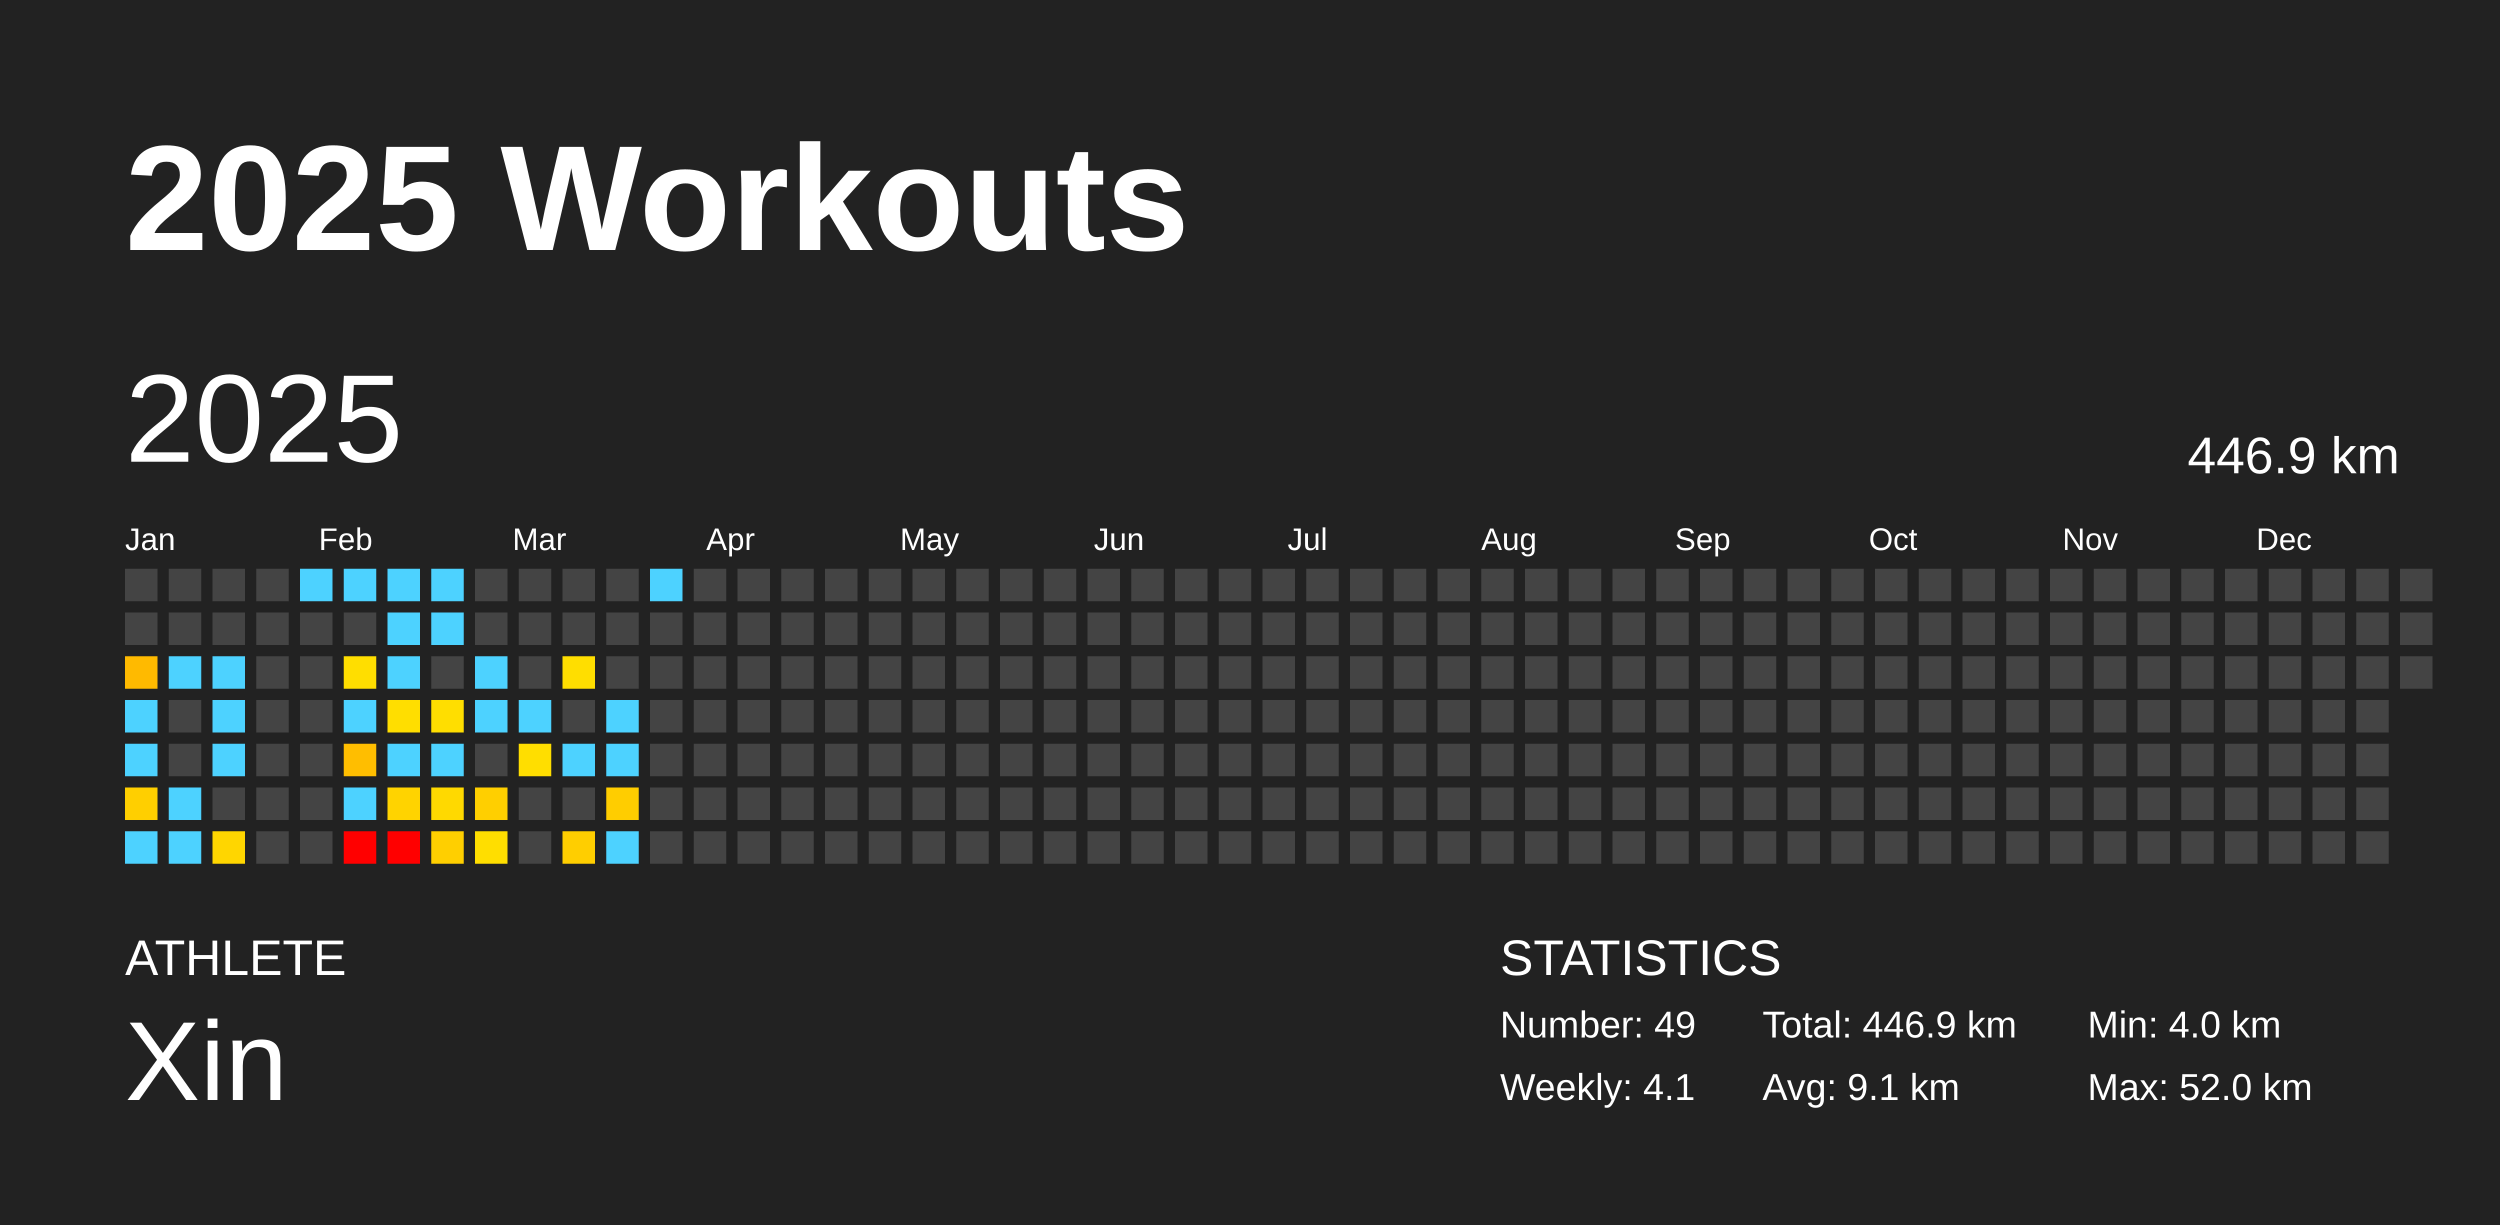
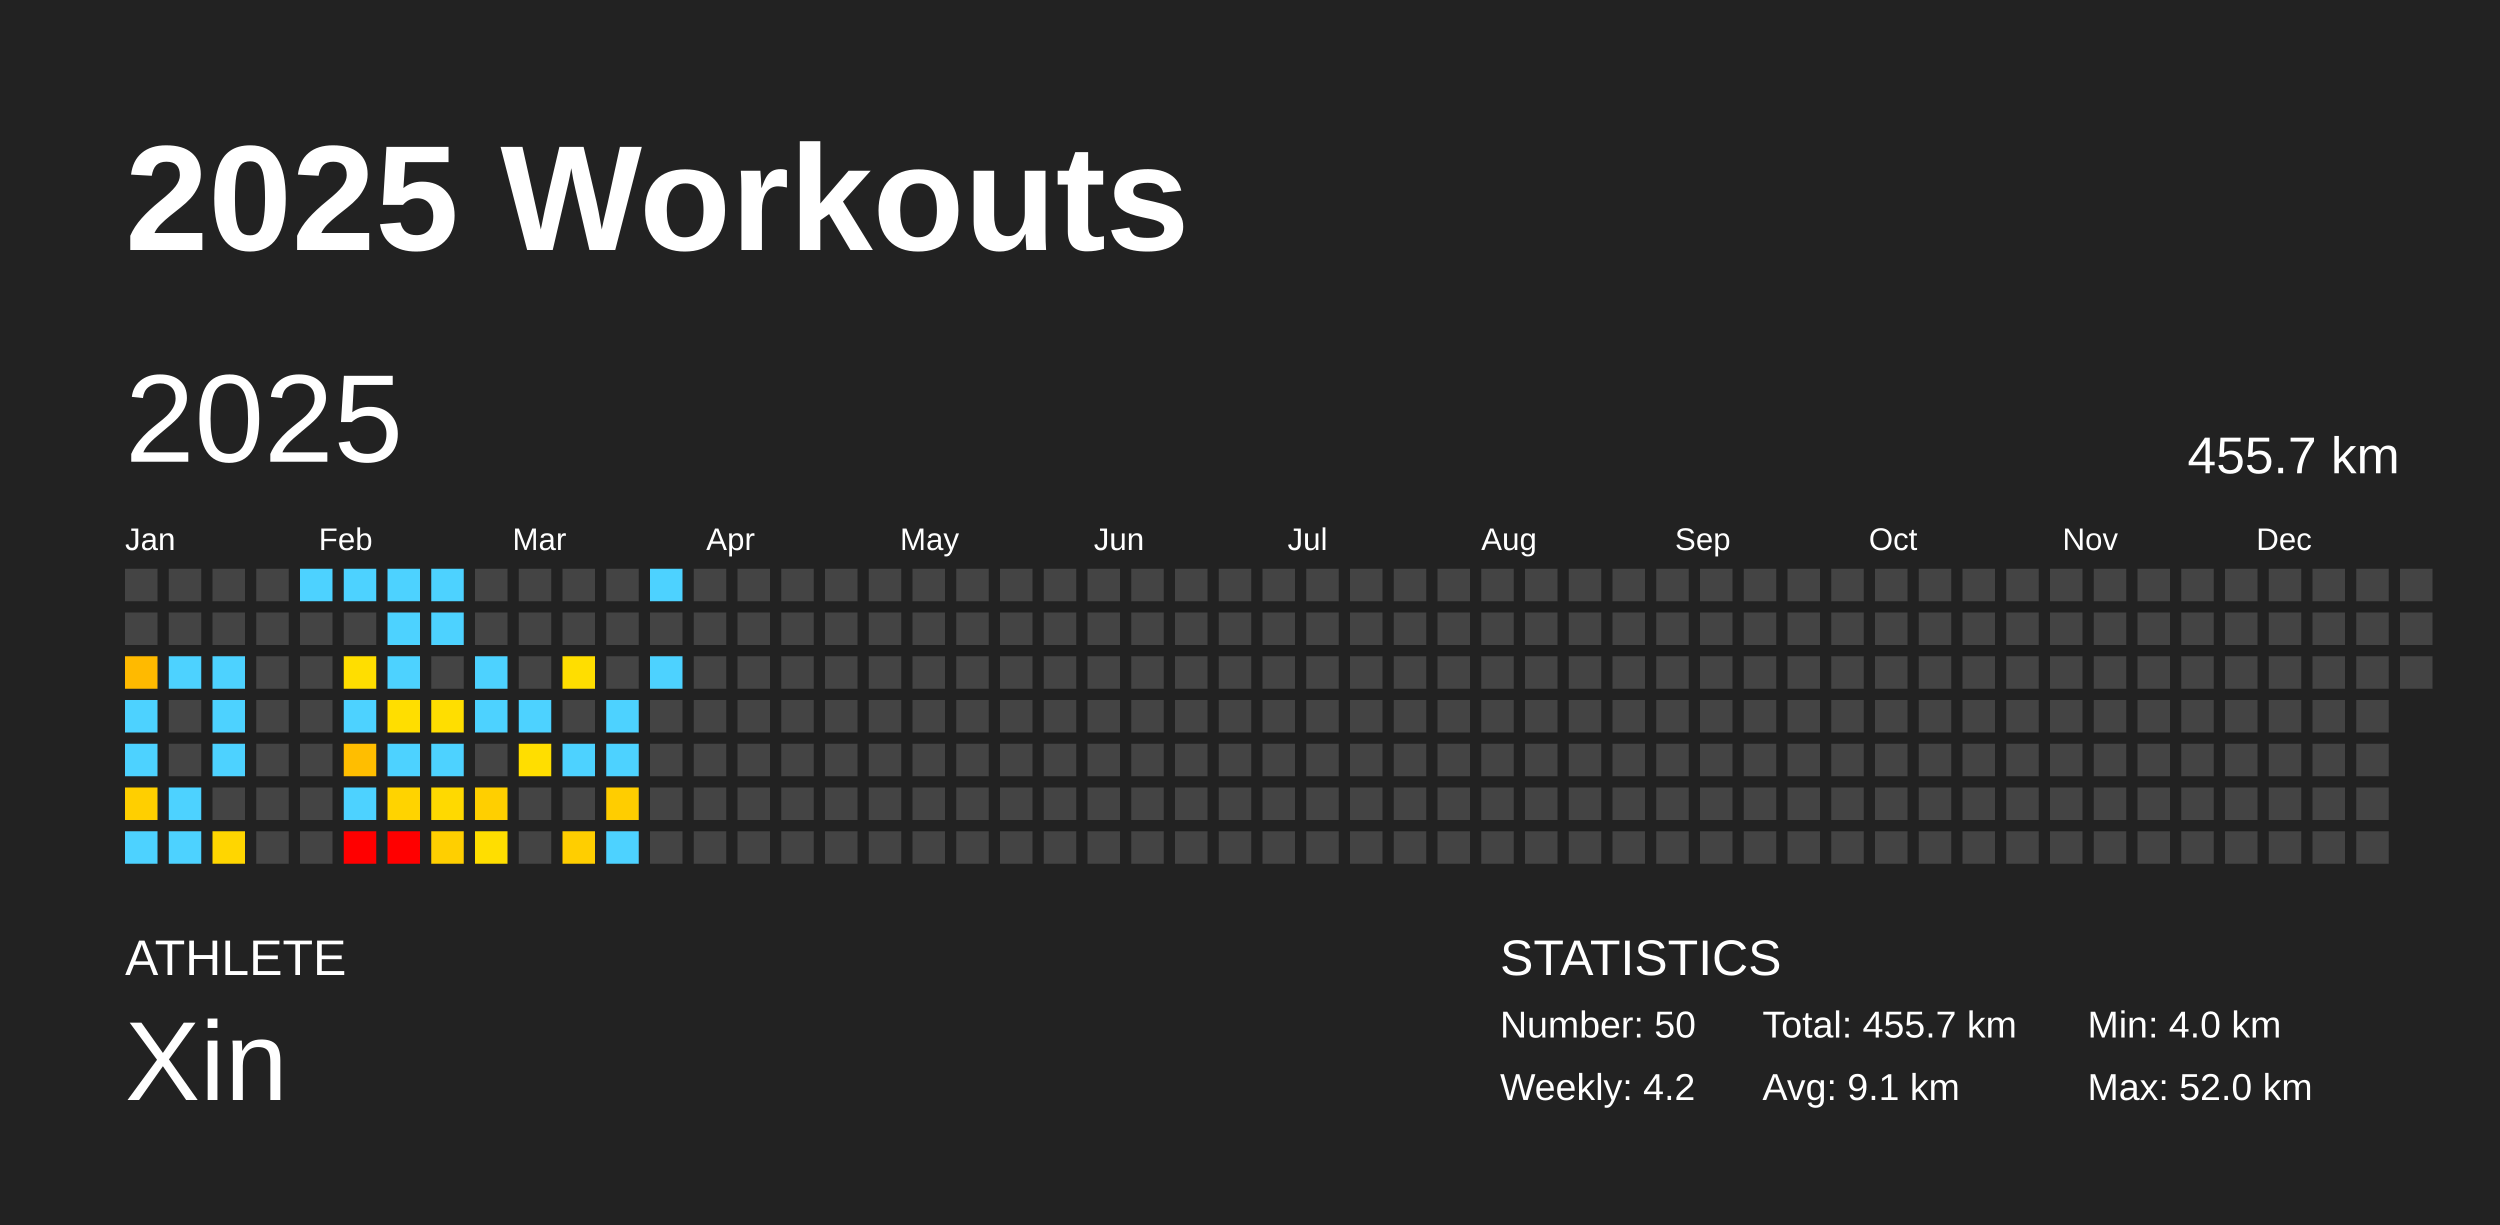
<svg xmlns="http://www.w3.org/2000/svg" baseProfile="full" height="98mm" version="1.1" viewBox="0,0,200,98" width="200mm">
  <defs />
  <rect fill="#222222" height="98" width="200" x="0" y="0" />
  <text fill="#FFFFFF" style="font-size:12px; font-family:Arial; font-weight:bold;" x="10" y="20">2025 Workouts</text>
  <text fill="#FFFFFF" style="font-size:4px; font-family:Arial" x="10" y="78">ATHLETE</text>
  <text fill="#FFFFFF" style="font-size:9px; font-family:Arial" x="10" y="88">Xin</text>
  <text fill="#FFFFFF" style="font-size:4px; font-family:Arial" x="120" y="78">STATISTICS</text>
-   <text fill="#FFFFFF" style="font-size:3px; font-family:Arial" x="120" y="83">Number: 49</text>
-   <text fill="#FFFFFF" style="font-size:3px; font-family:Arial" x="120" y="88">Weekly: 4.1</text>
-   <text fill="#FFFFFF" style="font-size:3px; font-family:Arial" x="141" y="83">Total: 446.9 km</text>
+   <text fill="#FFFFFF" style="font-size:3px; font-family:Arial" x="120" y="83">Number: 50</text>
+   <text fill="#FFFFFF" style="font-size:3px; font-family:Arial" x="120" y="88">Weekly: 4.2</text>
+   <text fill="#FFFFFF" style="font-size:3px; font-family:Arial" x="141" y="83">Total: 455.7 km</text>
  <text fill="#FFFFFF" style="font-size:3px; font-family:Arial" x="141" y="88">Avg: 9.1 km</text>
  <text fill="#FFFFFF" style="font-size:3px; font-family:Arial" x="167" y="83">Min: 4.0 km</text>
  <text fill="#FFFFFF" style="font-size:3px; font-family:Arial" x="167" y="88">Max: 52.0 km</text>
  <text dominant-baseline="hanging" fill="#FFFFFF" style="font-size:10.0px; font-family:Arial;" x="10" y="30">2025</text>
-   <text dominant-baseline="hanging" fill="#FFFFFF" style="font-size:4.125px; font-family:Arial;" x="175" y="35">446.9 km</text>
+   <text dominant-baseline="hanging" fill="#FFFFFF" style="font-size:4.125px; font-family:Arial;" x="175" y="35">455.7 km</text>
  <text fill="#FFFFFF" style="font-size:2.5px; font-family:Arial" x="10.0" y="44">Jan</text>
  <text fill="#FFFFFF" style="font-size:2.5px; font-family:Arial" x="25.5" y="44">Feb</text>
  <text fill="#FFFFFF" style="font-size:2.5px; font-family:Arial" x="41.0" y="44">Mar</text>
  <text fill="#FFFFFF" style="font-size:2.5px; font-family:Arial" x="56.5" y="44">Apr</text>
  <text fill="#FFFFFF" style="font-size:2.5px; font-family:Arial" x="72.0" y="44">May</text>
  <text fill="#FFFFFF" style="font-size:2.5px; font-family:Arial" x="87.5" y="44">Jun</text>
  <text fill="#FFFFFF" style="font-size:2.5px; font-family:Arial" x="103.0" y="44">Jul</text>
  <text fill="#FFFFFF" style="font-size:2.5px; font-family:Arial" x="118.5" y="44">Aug</text>
  <text fill="#FFFFFF" style="font-size:2.5px; font-family:Arial" x="134.0" y="44">Sep</text>
  <text fill="#FFFFFF" style="font-size:2.5px; font-family:Arial" x="149.5" y="44">Oct</text>
  <text fill="#FFFFFF" style="font-size:2.5px; font-family:Arial" x="165.0" y="44">Nov</text>
  <text fill="#FFFFFF" style="font-size:2.5px; font-family:Arial" x="180.5" y="44">Dec</text>
  <rect fill="#444444" height="2.6" width="2.6" x="10.0" y="45.5" />
  <rect fill="#444444" height="2.6" width="2.6" x="10.0" y="49.0" />
  <rect fill="#ffba00" height="2.6" width="2.6" x="10.0" y="52.5" />
  <rect fill="#4dd2ff" height="2.6" width="2.6" x="10.0" y="56.0" />
  <rect fill="#4dd2ff" height="2.6" width="2.6" x="10.0" y="59.5" />
  <rect fill="#ffcf00" height="2.6" width="2.6" x="10.0" y="63.0" />
  <rect fill="#4dd2ff" height="2.6" width="2.6" x="10.0" y="66.5" />
  <rect fill="#444444" height="2.6" width="2.6" x="13.5" y="45.5" />
  <rect fill="#444444" height="2.6" width="2.6" x="13.5" y="49.0" />
  <rect fill="#4dd2ff" height="2.6" width="2.6" x="13.5" y="52.5" />
  <rect fill="#444444" height="2.6" width="2.6" x="13.5" y="56.0" />
  <rect fill="#444444" height="2.6" width="2.6" x="13.5" y="59.5" />
  <rect fill="#4dd2ff" height="2.6" width="2.6" x="13.5" y="63.0" />
  <rect fill="#4dd2ff" height="2.6" width="2.6" x="13.5" y="66.5" />
  <rect fill="#444444" height="2.6" width="2.6" x="17.0" y="45.5" />
  <rect fill="#444444" height="2.6" width="2.6" x="17.0" y="49.0" />
  <rect fill="#4dd2ff" height="2.6" width="2.6" x="17.0" y="52.5" />
  <rect fill="#4dd2ff" height="2.6" width="2.6" x="17.0" y="56.0" />
  <rect fill="#4dd2ff" height="2.6" width="2.6" x="17.0" y="59.5" />
  <rect fill="#444444" height="2.6" width="2.6" x="17.0" y="63.0" />
  <rect fill="#ffd600" height="2.6" width="2.6" x="17.0" y="66.5" />
  <rect fill="#444444" height="2.6" width="2.6" x="20.5" y="45.5" />
  <rect fill="#444444" height="2.6" width="2.6" x="20.5" y="49.0" />
  <rect fill="#444444" height="2.6" width="2.6" x="20.5" y="52.5" />
  <rect fill="#444444" height="2.6" width="2.6" x="20.5" y="56.0" />
  <rect fill="#444444" height="2.6" width="2.6" x="20.5" y="59.5" />
  <rect fill="#444444" height="2.6" width="2.6" x="20.5" y="63.0" />
  <rect fill="#444444" height="2.6" width="2.6" x="20.5" y="66.5" />
  <rect fill="#4dd2ff" height="2.6" width="2.6" x="24.0" y="45.5" />
  <rect fill="#444444" height="2.6" width="2.6" x="24.0" y="49.0" />
  <rect fill="#444444" height="2.6" width="2.6" x="24.0" y="52.5" />
  <rect fill="#444444" height="2.6" width="2.6" x="24.0" y="56.0" />
  <rect fill="#444444" height="2.6" width="2.6" x="24.0" y="59.5" />
  <rect fill="#444444" height="2.6" width="2.6" x="24.0" y="63.0" />
  <rect fill="#444444" height="2.6" width="2.6" x="24.0" y="66.5" />
  <rect fill="#4dd2ff" height="2.6" width="2.6" x="27.5" y="45.5" />
  <rect fill="#444444" height="2.6" width="2.6" x="27.5" y="49.0" />
  <rect fill="#ffde00" height="2.6" width="2.6" x="27.5" y="52.5" />
  <rect fill="#4dd2ff" height="2.6" width="2.6" x="27.5" y="56.0" />
  <rect fill="#ffbe00" height="2.6" width="2.6" x="27.5" y="59.5" />
  <rect fill="#4dd2ff" height="2.6" width="2.6" x="27.5" y="63.0" />
  <rect fill="red" height="2.6" width="2.6" x="27.5" y="66.5" />
  <rect fill="#4dd2ff" height="2.6" width="2.6" x="31.0" y="45.5" />
  <rect fill="#4dd2ff" height="2.6" width="2.6" x="31.0" y="49.0" />
  <rect fill="#4dd2ff" height="2.6" width="2.6" x="31.0" y="52.5" />
  <rect fill="#ffde00" height="2.6" width="2.6" x="31.0" y="56.0" />
  <rect fill="#4dd2ff" height="2.6" width="2.6" x="31.0" y="59.5" />
  <rect fill="#ffd300" height="2.6" width="2.6" x="31.0" y="63.0" />
  <rect fill="red" height="2.6" width="2.6" x="31.0" y="66.5" />
  <rect fill="#4dd2ff" height="2.6" width="2.6" x="34.5" y="45.5" />
  <rect fill="#4dd2ff" height="2.6" width="2.6" x="34.5" y="49.0" />
  <rect fill="#444444" height="2.6" width="2.6" x="34.5" y="52.5" />
  <rect fill="#ffde00" height="2.6" width="2.6" x="34.5" y="56.0" />
  <rect fill="#4dd2ff" height="2.6" width="2.6" x="34.5" y="59.5" />
  <rect fill="#ffd900" height="2.6" width="2.6" x="34.5" y="63.0" />
  <rect fill="#ffcf00" height="2.6" width="2.6" x="34.5" y="66.5" />
  <rect fill="#444444" height="2.6" width="2.6" x="38.0" y="45.5" />
  <rect fill="#444444" height="2.6" width="2.6" x="38.0" y="49.0" />
  <rect fill="#4dd2ff" height="2.6" width="2.6" x="38.0" y="52.5" />
  <rect fill="#4dd2ff" height="2.6" width="2.6" x="38.0" y="56.0" />
  <rect fill="#444444" height="2.6" width="2.6" x="38.0" y="59.5" />
  <rect fill="#ffcf00" height="2.6" width="2.6" x="38.0" y="63.0" />
  <rect fill="#ffde00" height="2.6" width="2.6" x="38.0" y="66.5" />
  <rect fill="#444444" height="2.6" width="2.6" x="41.5" y="45.5" />
  <rect fill="#444444" height="2.6" width="2.6" x="41.5" y="49.0" />
  <rect fill="#444444" height="2.6" width="2.6" x="41.5" y="52.5" />
  <rect fill="#4dd2ff" height="2.6" width="2.6" x="41.5" y="56.0" />
  <rect fill="#ffde00" height="2.6" width="2.6" x="41.5" y="59.5" />
  <rect fill="#444444" height="2.6" width="2.6" x="41.5" y="63.0" />
  <rect fill="#444444" height="2.6" width="2.6" x="41.5" y="66.5" />
  <rect fill="#444444" height="2.6" width="2.6" x="45.0" y="45.5" />
  <rect fill="#444444" height="2.6" width="2.6" x="45.0" y="49.0" />
  <rect fill="#ffde00" height="2.6" width="2.6" x="45.0" y="52.5" />
  <rect fill="#444444" height="2.6" width="2.6" x="45.0" y="56.0" />
  <rect fill="#4dd2ff" height="2.6" width="2.6" x="45.0" y="59.5" />
  <rect fill="#444444" height="2.6" width="2.6" x="45.0" y="63.0" />
  <rect fill="#ffce00" height="2.6" width="2.6" x="45.0" y="66.5" />
  <rect fill="#444444" height="2.6" width="2.6" x="48.5" y="45.5" />
  <rect fill="#444444" height="2.6" width="2.6" x="48.5" y="49.0" />
  <rect fill="#444444" height="2.6" width="2.6" x="48.5" y="52.5" />
  <rect fill="#4dd2ff" height="2.6" width="2.6" x="48.5" y="56.0" />
  <rect fill="#4dd2ff" height="2.6" width="2.6" x="48.5" y="59.5" />
  <rect fill="#ffcd00" height="2.6" width="2.6" x="48.5" y="63.0" />
  <rect fill="#4dd2ff" height="2.6" width="2.6" x="48.5" y="66.5" />
  <rect fill="#4dd2ff" height="2.6" width="2.6" x="52.0" y="45.5" />
  <rect fill="#444444" height="2.6" width="2.6" x="52.0" y="49.0" />
-   <rect fill="#444444" height="2.6" width="2.6" x="52.0" y="52.5" />
+   <rect fill="#4dd2ff" height="2.6" width="2.6" x="52.0" y="52.5" />
  <rect fill="#444444" height="2.6" width="2.6" x="52.0" y="56.0" />
  <rect fill="#444444" height="2.6" width="2.6" x="52.0" y="59.5" />
  <rect fill="#444444" height="2.6" width="2.6" x="52.0" y="63.0" />
  <rect fill="#444444" height="2.6" width="2.6" x="52.0" y="66.5" />
  <rect fill="#444444" height="2.6" width="2.6" x="55.5" y="45.5" />
  <rect fill="#444444" height="2.6" width="2.6" x="55.5" y="49.0" />
  <rect fill="#444444" height="2.6" width="2.6" x="55.5" y="52.5" />
  <rect fill="#444444" height="2.6" width="2.6" x="55.5" y="56.0" />
  <rect fill="#444444" height="2.6" width="2.6" x="55.5" y="59.5" />
  <rect fill="#444444" height="2.6" width="2.6" x="55.5" y="63.0" />
  <rect fill="#444444" height="2.6" width="2.6" x="55.5" y="66.5" />
  <rect fill="#444444" height="2.6" width="2.6" x="59.0" y="45.5" />
  <rect fill="#444444" height="2.6" width="2.6" x="59.0" y="49.0" />
  <rect fill="#444444" height="2.6" width="2.6" x="59.0" y="52.5" />
  <rect fill="#444444" height="2.6" width="2.6" x="59.0" y="56.0" />
  <rect fill="#444444" height="2.6" width="2.6" x="59.0" y="59.5" />
  <rect fill="#444444" height="2.6" width="2.6" x="59.0" y="63.0" />
  <rect fill="#444444" height="2.6" width="2.6" x="59.0" y="66.5" />
  <rect fill="#444444" height="2.6" width="2.6" x="62.5" y="45.5" />
  <rect fill="#444444" height="2.6" width="2.6" x="62.5" y="49.0" />
  <rect fill="#444444" height="2.6" width="2.6" x="62.5" y="52.5" />
  <rect fill="#444444" height="2.6" width="2.6" x="62.5" y="56.0" />
  <rect fill="#444444" height="2.6" width="2.6" x="62.5" y="59.5" />
  <rect fill="#444444" height="2.6" width="2.6" x="62.5" y="63.0" />
  <rect fill="#444444" height="2.6" width="2.6" x="62.5" y="66.5" />
  <rect fill="#444444" height="2.6" width="2.6" x="66.0" y="45.5" />
  <rect fill="#444444" height="2.6" width="2.6" x="66.0" y="49.0" />
  <rect fill="#444444" height="2.6" width="2.6" x="66.0" y="52.5" />
  <rect fill="#444444" height="2.6" width="2.6" x="66.0" y="56.0" />
  <rect fill="#444444" height="2.6" width="2.6" x="66.0" y="59.5" />
  <rect fill="#444444" height="2.6" width="2.6" x="66.0" y="63.0" />
  <rect fill="#444444" height="2.6" width="2.6" x="66.0" y="66.5" />
  <rect fill="#444444" height="2.6" width="2.6" x="69.5" y="45.5" />
  <rect fill="#444444" height="2.6" width="2.6" x="69.5" y="49.0" />
  <rect fill="#444444" height="2.6" width="2.6" x="69.5" y="52.5" />
  <rect fill="#444444" height="2.6" width="2.6" x="69.5" y="56.0" />
  <rect fill="#444444" height="2.6" width="2.6" x="69.5" y="59.5" />
  <rect fill="#444444" height="2.6" width="2.6" x="69.5" y="63.0" />
  <rect fill="#444444" height="2.6" width="2.6" x="69.5" y="66.5" />
  <rect fill="#444444" height="2.6" width="2.6" x="73.0" y="45.5" />
  <rect fill="#444444" height="2.6" width="2.6" x="73.0" y="49.0" />
  <rect fill="#444444" height="2.6" width="2.6" x="73.0" y="52.5" />
  <rect fill="#444444" height="2.6" width="2.6" x="73.0" y="56.0" />
  <rect fill="#444444" height="2.6" width="2.6" x="73.0" y="59.5" />
  <rect fill="#444444" height="2.6" width="2.6" x="73.0" y="63.0" />
  <rect fill="#444444" height="2.6" width="2.6" x="73.0" y="66.5" />
  <rect fill="#444444" height="2.6" width="2.6" x="76.5" y="45.5" />
  <rect fill="#444444" height="2.6" width="2.6" x="76.5" y="49.0" />
  <rect fill="#444444" height="2.6" width="2.6" x="76.5" y="52.5" />
  <rect fill="#444444" height="2.6" width="2.6" x="76.5" y="56.0" />
  <rect fill="#444444" height="2.6" width="2.6" x="76.5" y="59.5" />
  <rect fill="#444444" height="2.6" width="2.6" x="76.5" y="63.0" />
  <rect fill="#444444" height="2.6" width="2.6" x="76.5" y="66.5" />
  <rect fill="#444444" height="2.6" width="2.6" x="80.0" y="45.5" />
  <rect fill="#444444" height="2.6" width="2.6" x="80.0" y="49.0" />
  <rect fill="#444444" height="2.6" width="2.6" x="80.0" y="52.5" />
  <rect fill="#444444" height="2.6" width="2.6" x="80.0" y="56.0" />
  <rect fill="#444444" height="2.6" width="2.6" x="80.0" y="59.5" />
  <rect fill="#444444" height="2.6" width="2.6" x="80.0" y="63.0" />
  <rect fill="#444444" height="2.6" width="2.6" x="80.0" y="66.5" />
  <rect fill="#444444" height="2.6" width="2.6" x="83.5" y="45.5" />
  <rect fill="#444444" height="2.6" width="2.6" x="83.5" y="49.0" />
  <rect fill="#444444" height="2.6" width="2.6" x="83.5" y="52.5" />
  <rect fill="#444444" height="2.6" width="2.6" x="83.5" y="56.0" />
  <rect fill="#444444" height="2.6" width="2.6" x="83.5" y="59.5" />
  <rect fill="#444444" height="2.6" width="2.6" x="83.5" y="63.0" />
  <rect fill="#444444" height="2.6" width="2.6" x="83.5" y="66.5" />
  <rect fill="#444444" height="2.6" width="2.6" x="87.0" y="45.5" />
  <rect fill="#444444" height="2.6" width="2.6" x="87.0" y="49.0" />
  <rect fill="#444444" height="2.6" width="2.6" x="87.0" y="52.5" />
  <rect fill="#444444" height="2.6" width="2.6" x="87.0" y="56.0" />
  <rect fill="#444444" height="2.6" width="2.6" x="87.0" y="59.5" />
  <rect fill="#444444" height="2.6" width="2.6" x="87.0" y="63.0" />
  <rect fill="#444444" height="2.6" width="2.6" x="87.0" y="66.5" />
  <rect fill="#444444" height="2.6" width="2.6" x="90.5" y="45.5" />
  <rect fill="#444444" height="2.6" width="2.6" x="90.5" y="49.0" />
  <rect fill="#444444" height="2.6" width="2.6" x="90.5" y="52.5" />
  <rect fill="#444444" height="2.6" width="2.6" x="90.5" y="56.0" />
  <rect fill="#444444" height="2.6" width="2.6" x="90.5" y="59.5" />
  <rect fill="#444444" height="2.6" width="2.6" x="90.5" y="63.0" />
  <rect fill="#444444" height="2.6" width="2.6" x="90.5" y="66.5" />
  <rect fill="#444444" height="2.6" width="2.6" x="94.0" y="45.5" />
  <rect fill="#444444" height="2.6" width="2.6" x="94.0" y="49.0" />
  <rect fill="#444444" height="2.6" width="2.6" x="94.0" y="52.5" />
  <rect fill="#444444" height="2.6" width="2.6" x="94.0" y="56.0" />
  <rect fill="#444444" height="2.6" width="2.6" x="94.0" y="59.5" />
  <rect fill="#444444" height="2.6" width="2.6" x="94.0" y="63.0" />
  <rect fill="#444444" height="2.6" width="2.6" x="94.0" y="66.5" />
  <rect fill="#444444" height="2.6" width="2.6" x="97.5" y="45.5" />
  <rect fill="#444444" height="2.6" width="2.6" x="97.5" y="49.0" />
  <rect fill="#444444" height="2.6" width="2.6" x="97.5" y="52.5" />
  <rect fill="#444444" height="2.6" width="2.6" x="97.5" y="56.0" />
  <rect fill="#444444" height="2.6" width="2.6" x="97.5" y="59.5" />
  <rect fill="#444444" height="2.6" width="2.6" x="97.5" y="63.0" />
  <rect fill="#444444" height="2.6" width="2.6" x="97.5" y="66.5" />
  <rect fill="#444444" height="2.6" width="2.6" x="101.0" y="45.5" />
  <rect fill="#444444" height="2.6" width="2.6" x="101.0" y="49.0" />
  <rect fill="#444444" height="2.6" width="2.6" x="101.0" y="52.5" />
  <rect fill="#444444" height="2.6" width="2.6" x="101.0" y="56.0" />
  <rect fill="#444444" height="2.6" width="2.6" x="101.0" y="59.5" />
  <rect fill="#444444" height="2.6" width="2.6" x="101.0" y="63.0" />
  <rect fill="#444444" height="2.6" width="2.6" x="101.0" y="66.5" />
  <rect fill="#444444" height="2.6" width="2.6" x="104.5" y="45.5" />
  <rect fill="#444444" height="2.6" width="2.6" x="104.5" y="49.0" />
  <rect fill="#444444" height="2.6" width="2.6" x="104.5" y="52.5" />
  <rect fill="#444444" height="2.6" width="2.6" x="104.5" y="56.0" />
  <rect fill="#444444" height="2.6" width="2.6" x="104.5" y="59.5" />
  <rect fill="#444444" height="2.6" width="2.6" x="104.5" y="63.0" />
  <rect fill="#444444" height="2.6" width="2.6" x="104.5" y="66.5" />
  <rect fill="#444444" height="2.6" width="2.6" x="108.0" y="45.5" />
  <rect fill="#444444" height="2.6" width="2.6" x="108.0" y="49.0" />
  <rect fill="#444444" height="2.6" width="2.6" x="108.0" y="52.5" />
  <rect fill="#444444" height="2.6" width="2.6" x="108.0" y="56.0" />
  <rect fill="#444444" height="2.6" width="2.6" x="108.0" y="59.5" />
  <rect fill="#444444" height="2.6" width="2.6" x="108.0" y="63.0" />
  <rect fill="#444444" height="2.6" width="2.6" x="108.0" y="66.5" />
  <rect fill="#444444" height="2.6" width="2.6" x="111.5" y="45.5" />
  <rect fill="#444444" height="2.6" width="2.6" x="111.5" y="49.0" />
  <rect fill="#444444" height="2.6" width="2.6" x="111.5" y="52.5" />
  <rect fill="#444444" height="2.6" width="2.6" x="111.5" y="56.0" />
  <rect fill="#444444" height="2.6" width="2.6" x="111.5" y="59.5" />
  <rect fill="#444444" height="2.6" width="2.6" x="111.5" y="63.0" />
  <rect fill="#444444" height="2.6" width="2.6" x="111.5" y="66.5" />
  <rect fill="#444444" height="2.6" width="2.6" x="115.0" y="45.5" />
  <rect fill="#444444" height="2.6" width="2.6" x="115.0" y="49.0" />
  <rect fill="#444444" height="2.6" width="2.6" x="115.0" y="52.5" />
  <rect fill="#444444" height="2.6" width="2.6" x="115.0" y="56.0" />
  <rect fill="#444444" height="2.6" width="2.6" x="115.0" y="59.5" />
  <rect fill="#444444" height="2.6" width="2.6" x="115.0" y="63.0" />
  <rect fill="#444444" height="2.6" width="2.6" x="115.0" y="66.5" />
  <rect fill="#444444" height="2.6" width="2.6" x="118.5" y="45.5" />
  <rect fill="#444444" height="2.6" width="2.6" x="118.5" y="49.0" />
  <rect fill="#444444" height="2.6" width="2.6" x="118.5" y="52.5" />
  <rect fill="#444444" height="2.6" width="2.6" x="118.5" y="56.0" />
  <rect fill="#444444" height="2.6" width="2.6" x="118.5" y="59.5" />
  <rect fill="#444444" height="2.6" width="2.6" x="118.5" y="63.0" />
  <rect fill="#444444" height="2.6" width="2.6" x="118.5" y="66.5" />
  <rect fill="#444444" height="2.6" width="2.6" x="122.0" y="45.5" />
  <rect fill="#444444" height="2.6" width="2.6" x="122.0" y="49.0" />
  <rect fill="#444444" height="2.6" width="2.6" x="122.0" y="52.5" />
  <rect fill="#444444" height="2.6" width="2.6" x="122.0" y="56.0" />
  <rect fill="#444444" height="2.6" width="2.6" x="122.0" y="59.5" />
  <rect fill="#444444" height="2.6" width="2.6" x="122.0" y="63.0" />
  <rect fill="#444444" height="2.6" width="2.6" x="122.0" y="66.5" />
  <rect fill="#444444" height="2.6" width="2.6" x="125.5" y="45.5" />
  <rect fill="#444444" height="2.6" width="2.6" x="125.5" y="49.0" />
  <rect fill="#444444" height="2.6" width="2.6" x="125.5" y="52.5" />
  <rect fill="#444444" height="2.6" width="2.6" x="125.5" y="56.0" />
  <rect fill="#444444" height="2.6" width="2.6" x="125.5" y="59.5" />
  <rect fill="#444444" height="2.6" width="2.6" x="125.5" y="63.0" />
  <rect fill="#444444" height="2.6" width="2.6" x="125.5" y="66.5" />
  <rect fill="#444444" height="2.6" width="2.6" x="129.0" y="45.5" />
  <rect fill="#444444" height="2.6" width="2.6" x="129.0" y="49.0" />
  <rect fill="#444444" height="2.6" width="2.6" x="129.0" y="52.5" />
  <rect fill="#444444" height="2.6" width="2.6" x="129.0" y="56.0" />
  <rect fill="#444444" height="2.6" width="2.6" x="129.0" y="59.5" />
  <rect fill="#444444" height="2.6" width="2.6" x="129.0" y="63.0" />
  <rect fill="#444444" height="2.6" width="2.6" x="129.0" y="66.5" />
  <rect fill="#444444" height="2.6" width="2.6" x="132.5" y="45.5" />
  <rect fill="#444444" height="2.6" width="2.6" x="132.5" y="49.0" />
  <rect fill="#444444" height="2.6" width="2.6" x="132.5" y="52.5" />
  <rect fill="#444444" height="2.6" width="2.6" x="132.5" y="56.0" />
  <rect fill="#444444" height="2.6" width="2.6" x="132.5" y="59.5" />
  <rect fill="#444444" height="2.6" width="2.6" x="132.5" y="63.0" />
  <rect fill="#444444" height="2.6" width="2.6" x="132.5" y="66.5" />
  <rect fill="#444444" height="2.6" width="2.6" x="136.0" y="45.5" />
  <rect fill="#444444" height="2.6" width="2.6" x="136.0" y="49.0" />
  <rect fill="#444444" height="2.6" width="2.6" x="136.0" y="52.5" />
  <rect fill="#444444" height="2.6" width="2.6" x="136.0" y="56.0" />
  <rect fill="#444444" height="2.6" width="2.6" x="136.0" y="59.5" />
  <rect fill="#444444" height="2.6" width="2.6" x="136.0" y="63.0" />
  <rect fill="#444444" height="2.6" width="2.6" x="136.0" y="66.5" />
  <rect fill="#444444" height="2.6" width="2.6" x="139.5" y="45.5" />
  <rect fill="#444444" height="2.6" width="2.6" x="139.5" y="49.0" />
  <rect fill="#444444" height="2.6" width="2.6" x="139.5" y="52.5" />
  <rect fill="#444444" height="2.6" width="2.6" x="139.5" y="56.0" />
  <rect fill="#444444" height="2.6" width="2.6" x="139.5" y="59.5" />
  <rect fill="#444444" height="2.6" width="2.6" x="139.5" y="63.0" />
  <rect fill="#444444" height="2.6" width="2.6" x="139.5" y="66.5" />
  <rect fill="#444444" height="2.6" width="2.6" x="143.0" y="45.5" />
  <rect fill="#444444" height="2.6" width="2.6" x="143.0" y="49.0" />
  <rect fill="#444444" height="2.6" width="2.6" x="143.0" y="52.5" />
  <rect fill="#444444" height="2.6" width="2.6" x="143.0" y="56.0" />
  <rect fill="#444444" height="2.6" width="2.6" x="143.0" y="59.5" />
  <rect fill="#444444" height="2.6" width="2.6" x="143.0" y="63.0" />
  <rect fill="#444444" height="2.6" width="2.6" x="143.0" y="66.5" />
  <rect fill="#444444" height="2.6" width="2.6" x="146.5" y="45.5" />
  <rect fill="#444444" height="2.6" width="2.6" x="146.5" y="49.0" />
  <rect fill="#444444" height="2.6" width="2.6" x="146.5" y="52.5" />
  <rect fill="#444444" height="2.6" width="2.6" x="146.5" y="56.0" />
  <rect fill="#444444" height="2.6" width="2.6" x="146.5" y="59.5" />
  <rect fill="#444444" height="2.6" width="2.6" x="146.5" y="63.0" />
  <rect fill="#444444" height="2.6" width="2.6" x="146.5" y="66.5" />
  <rect fill="#444444" height="2.6" width="2.6" x="150.0" y="45.5" />
  <rect fill="#444444" height="2.6" width="2.6" x="150.0" y="49.0" />
  <rect fill="#444444" height="2.6" width="2.6" x="150.0" y="52.5" />
  <rect fill="#444444" height="2.6" width="2.6" x="150.0" y="56.0" />
  <rect fill="#444444" height="2.6" width="2.6" x="150.0" y="59.5" />
  <rect fill="#444444" height="2.6" width="2.6" x="150.0" y="63.0" />
  <rect fill="#444444" height="2.6" width="2.6" x="150.0" y="66.5" />
  <rect fill="#444444" height="2.6" width="2.6" x="153.5" y="45.5" />
  <rect fill="#444444" height="2.6" width="2.6" x="153.5" y="49.0" />
  <rect fill="#444444" height="2.6" width="2.6" x="153.5" y="52.5" />
  <rect fill="#444444" height="2.6" width="2.6" x="153.5" y="56.0" />
  <rect fill="#444444" height="2.6" width="2.6" x="153.5" y="59.5" />
  <rect fill="#444444" height="2.6" width="2.6" x="153.5" y="63.0" />
  <rect fill="#444444" height="2.6" width="2.6" x="153.5" y="66.5" />
  <rect fill="#444444" height="2.6" width="2.6" x="157.0" y="45.5" />
  <rect fill="#444444" height="2.6" width="2.6" x="157.0" y="49.0" />
  <rect fill="#444444" height="2.6" width="2.6" x="157.0" y="52.5" />
  <rect fill="#444444" height="2.6" width="2.6" x="157.0" y="56.0" />
  <rect fill="#444444" height="2.6" width="2.6" x="157.0" y="59.5" />
  <rect fill="#444444" height="2.6" width="2.6" x="157.0" y="63.0" />
  <rect fill="#444444" height="2.6" width="2.6" x="157.0" y="66.5" />
  <rect fill="#444444" height="2.6" width="2.6" x="160.5" y="45.5" />
  <rect fill="#444444" height="2.6" width="2.6" x="160.5" y="49.0" />
  <rect fill="#444444" height="2.6" width="2.6" x="160.5" y="52.5" />
  <rect fill="#444444" height="2.6" width="2.6" x="160.5" y="56.0" />
  <rect fill="#444444" height="2.6" width="2.6" x="160.5" y="59.5" />
  <rect fill="#444444" height="2.6" width="2.6" x="160.5" y="63.0" />
  <rect fill="#444444" height="2.6" width="2.6" x="160.5" y="66.5" />
  <rect fill="#444444" height="2.6" width="2.6" x="164.0" y="45.5" />
  <rect fill="#444444" height="2.6" width="2.6" x="164.0" y="49.0" />
  <rect fill="#444444" height="2.6" width="2.6" x="164.0" y="52.5" />
  <rect fill="#444444" height="2.6" width="2.6" x="164.0" y="56.0" />
  <rect fill="#444444" height="2.6" width="2.6" x="164.0" y="59.5" />
  <rect fill="#444444" height="2.6" width="2.6" x="164.0" y="63.0" />
  <rect fill="#444444" height="2.6" width="2.6" x="164.0" y="66.5" />
  <rect fill="#444444" height="2.6" width="2.6" x="167.5" y="45.5" />
  <rect fill="#444444" height="2.6" width="2.6" x="167.5" y="49.0" />
  <rect fill="#444444" height="2.6" width="2.6" x="167.5" y="52.5" />
  <rect fill="#444444" height="2.6" width="2.6" x="167.5" y="56.0" />
  <rect fill="#444444" height="2.6" width="2.6" x="167.5" y="59.5" />
  <rect fill="#444444" height="2.6" width="2.6" x="167.5" y="63.0" />
  <rect fill="#444444" height="2.6" width="2.6" x="167.5" y="66.5" />
  <rect fill="#444444" height="2.6" width="2.6" x="171.0" y="45.5" />
  <rect fill="#444444" height="2.6" width="2.6" x="171.0" y="49.0" />
  <rect fill="#444444" height="2.6" width="2.6" x="171.0" y="52.5" />
  <rect fill="#444444" height="2.6" width="2.6" x="171.0" y="56.0" />
  <rect fill="#444444" height="2.6" width="2.6" x="171.0" y="59.5" />
  <rect fill="#444444" height="2.6" width="2.6" x="171.0" y="63.0" />
  <rect fill="#444444" height="2.6" width="2.6" x="171.0" y="66.5" />
  <rect fill="#444444" height="2.6" width="2.6" x="174.5" y="45.5" />
  <rect fill="#444444" height="2.6" width="2.6" x="174.5" y="49.0" />
  <rect fill="#444444" height="2.6" width="2.6" x="174.5" y="52.5" />
  <rect fill="#444444" height="2.6" width="2.6" x="174.5" y="56.0" />
  <rect fill="#444444" height="2.6" width="2.6" x="174.5" y="59.5" />
  <rect fill="#444444" height="2.6" width="2.6" x="174.5" y="63.0" />
  <rect fill="#444444" height="2.6" width="2.6" x="174.5" y="66.5" />
  <rect fill="#444444" height="2.6" width="2.6" x="178.0" y="45.5" />
  <rect fill="#444444" height="2.6" width="2.6" x="178.0" y="49.0" />
  <rect fill="#444444" height="2.6" width="2.6" x="178.0" y="52.5" />
  <rect fill="#444444" height="2.6" width="2.6" x="178.0" y="56.0" />
  <rect fill="#444444" height="2.6" width="2.6" x="178.0" y="59.5" />
  <rect fill="#444444" height="2.6" width="2.6" x="178.0" y="63.0" />
  <rect fill="#444444" height="2.6" width="2.6" x="178.0" y="66.5" />
  <rect fill="#444444" height="2.6" width="2.6" x="181.5" y="45.5" />
  <rect fill="#444444" height="2.6" width="2.6" x="181.5" y="49.0" />
  <rect fill="#444444" height="2.6" width="2.6" x="181.5" y="52.5" />
  <rect fill="#444444" height="2.6" width="2.6" x="181.5" y="56.0" />
  <rect fill="#444444" height="2.6" width="2.6" x="181.5" y="59.5" />
  <rect fill="#444444" height="2.6" width="2.6" x="181.5" y="63.0" />
  <rect fill="#444444" height="2.6" width="2.6" x="181.5" y="66.5" />
  <rect fill="#444444" height="2.6" width="2.6" x="185.0" y="45.5" />
  <rect fill="#444444" height="2.6" width="2.6" x="185.0" y="49.0" />
  <rect fill="#444444" height="2.6" width="2.6" x="185.0" y="52.5" />
  <rect fill="#444444" height="2.6" width="2.6" x="185.0" y="56.0" />
  <rect fill="#444444" height="2.6" width="2.6" x="185.0" y="59.5" />
  <rect fill="#444444" height="2.6" width="2.6" x="185.0" y="63.0" />
  <rect fill="#444444" height="2.6" width="2.6" x="185.0" y="66.5" />
  <rect fill="#444444" height="2.6" width="2.6" x="188.5" y="45.5" />
  <rect fill="#444444" height="2.6" width="2.6" x="188.5" y="49.0" />
  <rect fill="#444444" height="2.6" width="2.6" x="188.5" y="52.5" />
  <rect fill="#444444" height="2.6" width="2.6" x="188.5" y="56.0" />
  <rect fill="#444444" height="2.6" width="2.6" x="188.5" y="59.5" />
  <rect fill="#444444" height="2.6" width="2.6" x="188.5" y="63.0" />
  <rect fill="#444444" height="2.6" width="2.6" x="188.5" y="66.5" />
  <rect fill="#444444" height="2.6" width="2.6" x="192.0" y="45.5" />
  <rect fill="#444444" height="2.6" width="2.6" x="192.0" y="49.0" />
  <rect fill="#444444" height="2.6" width="2.6" x="192.0" y="52.5" />
</svg>
